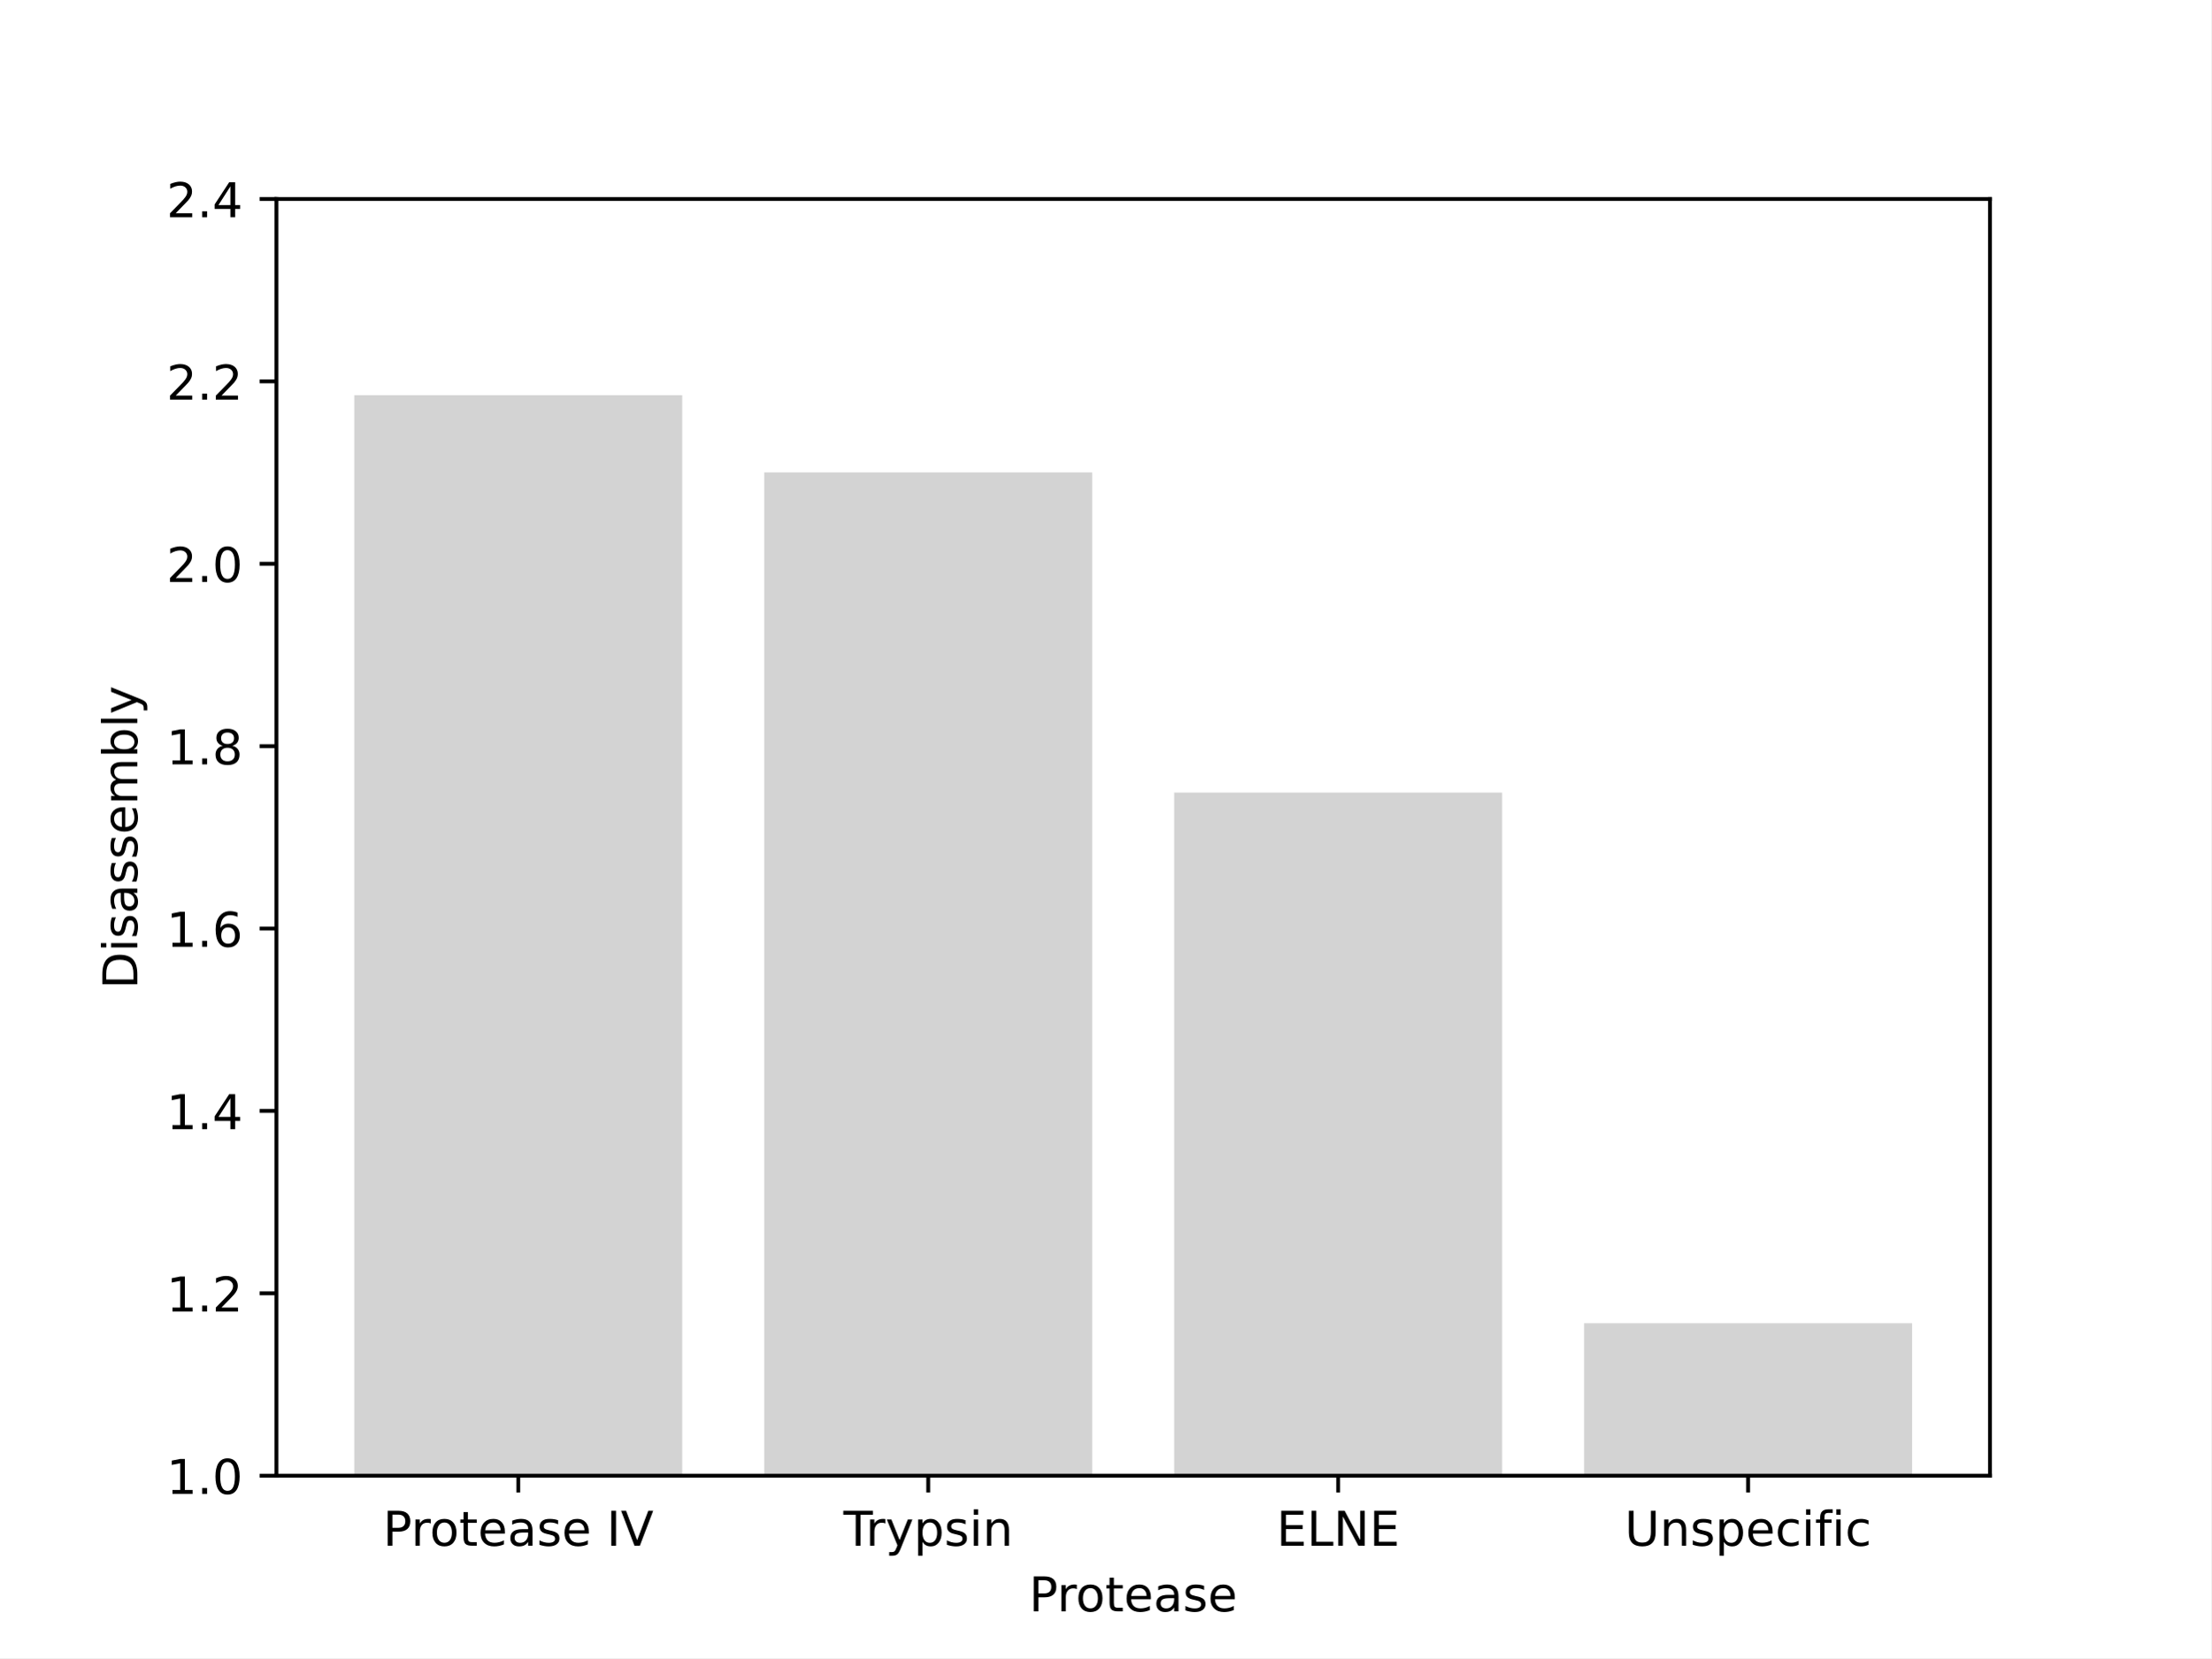
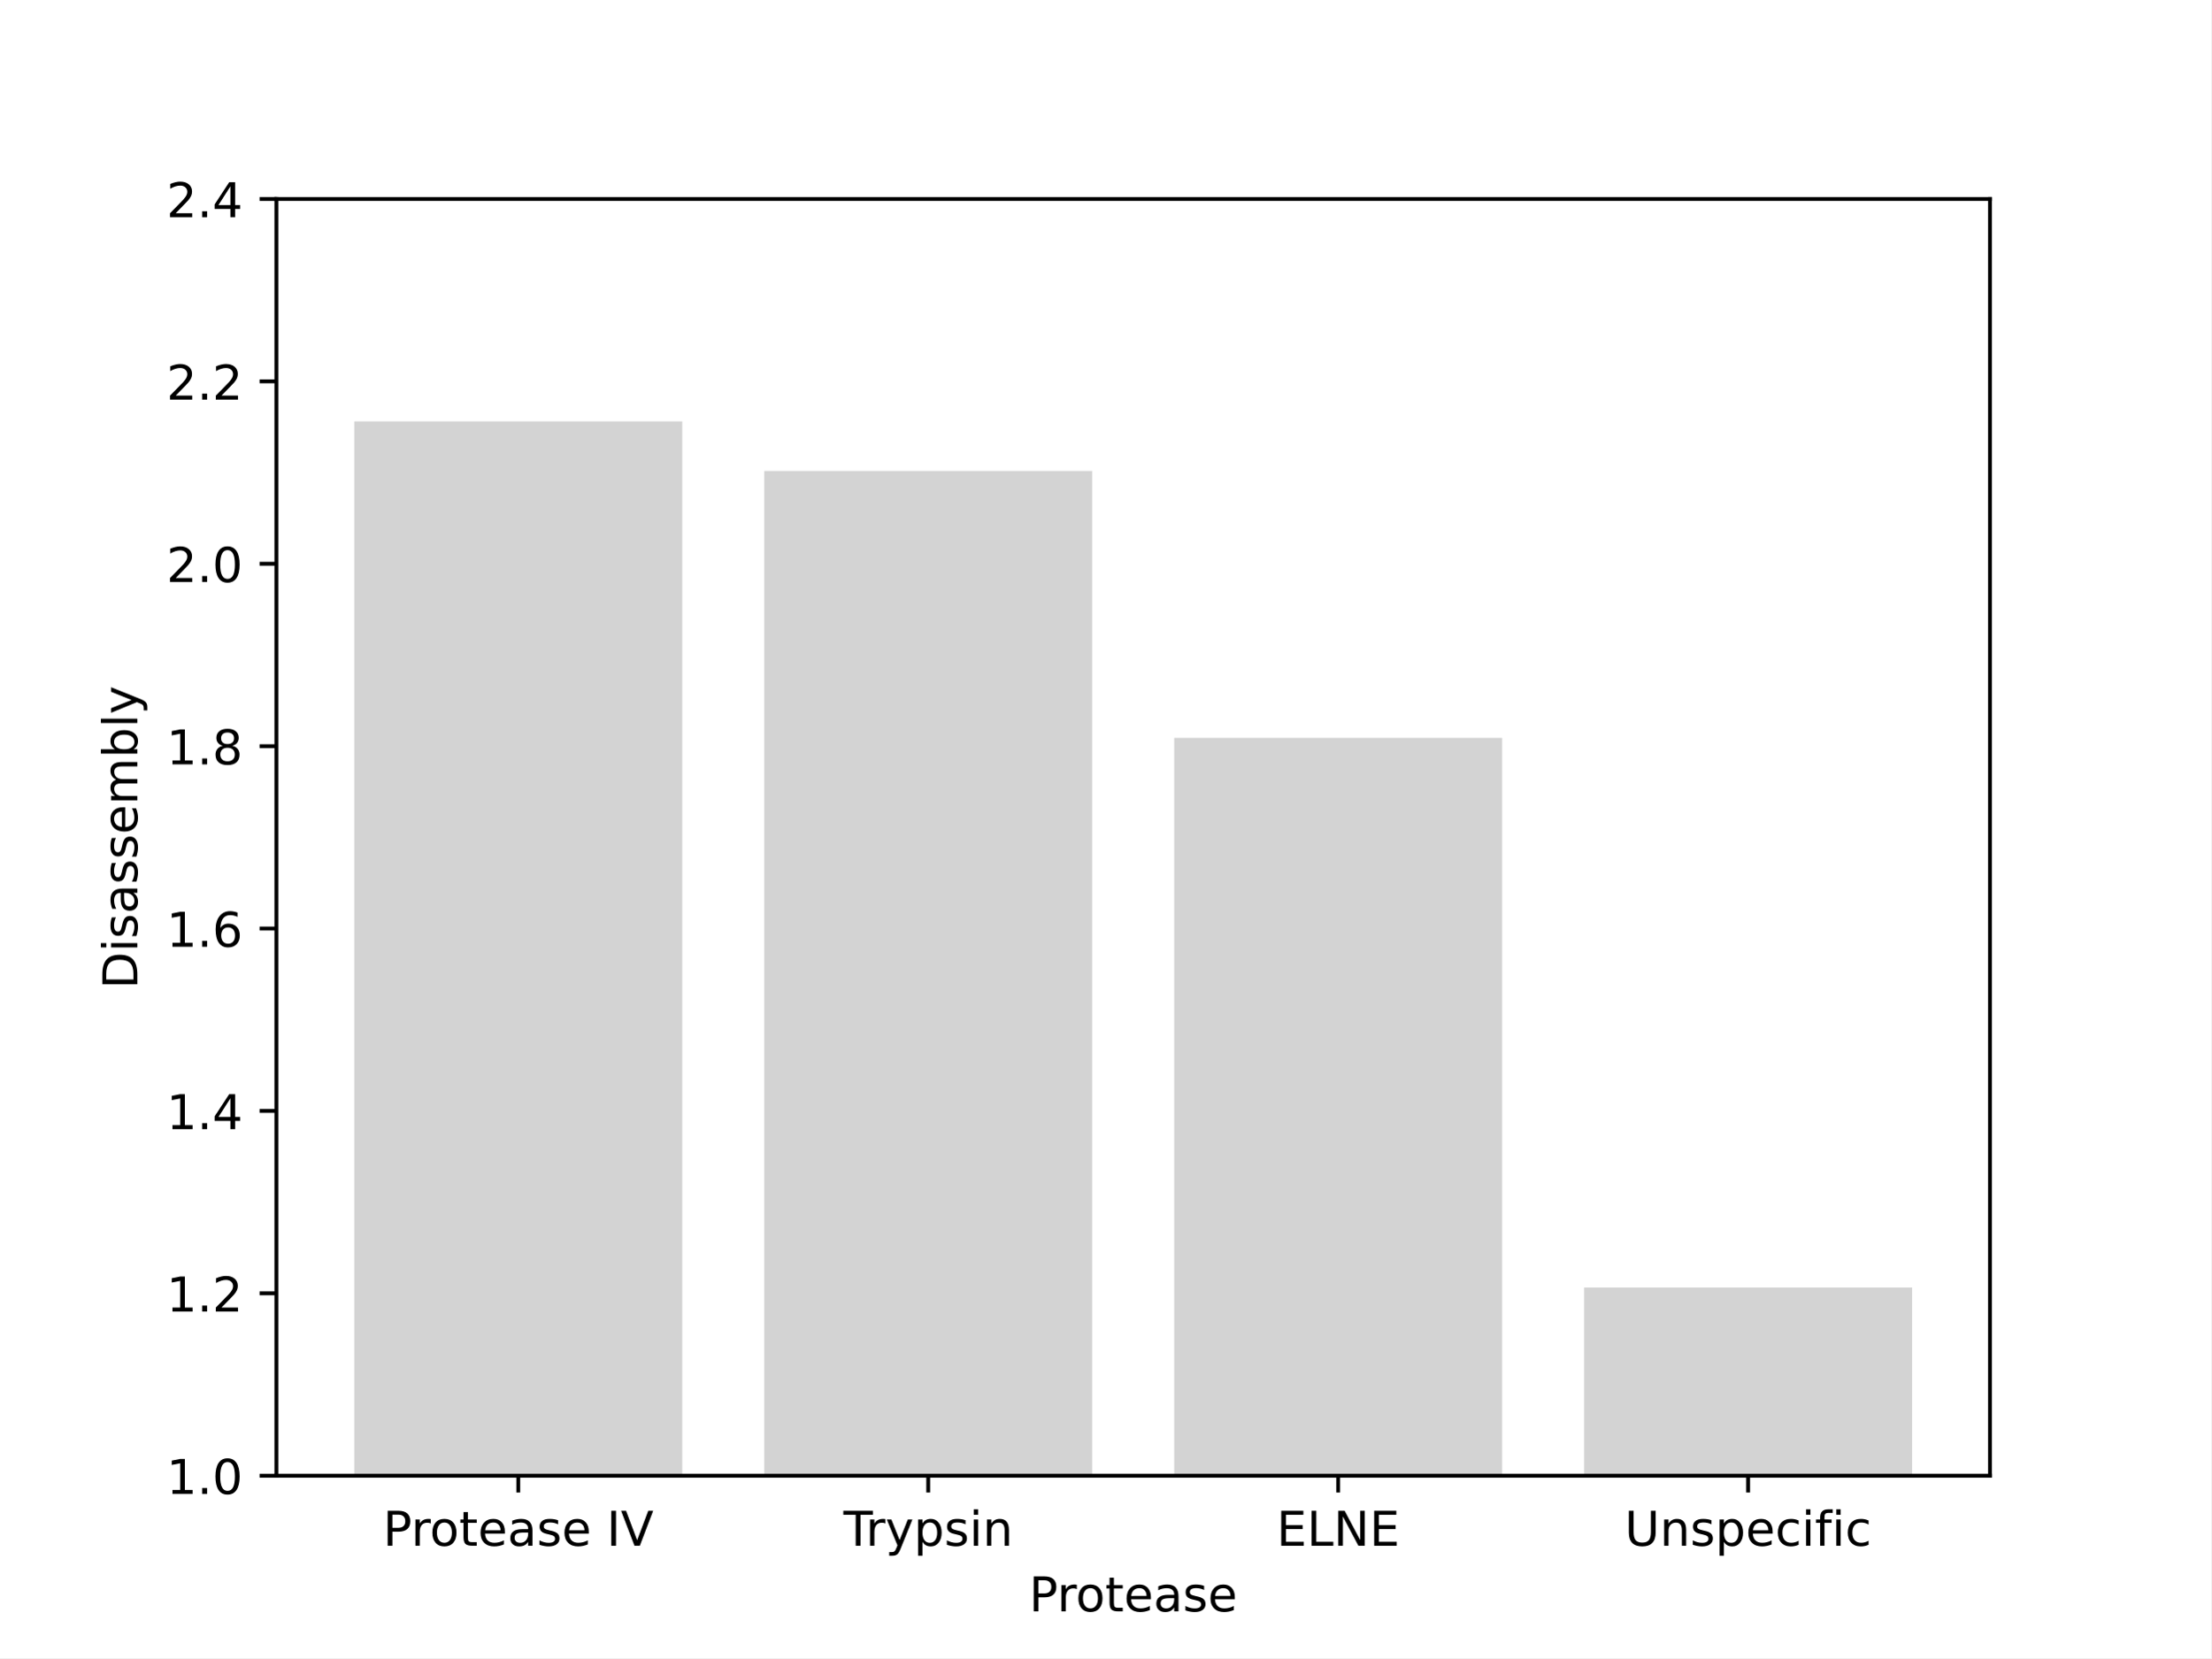
<svg xmlns="http://www.w3.org/2000/svg" xmlns:xlink="http://www.w3.org/1999/xlink" width="460.8pt" height="345.6pt" viewBox="0 0 460.8 345.6" version="1.1">
  <defs>
    <style type="text/css">*{stroke-linejoin: round; stroke-linecap: butt}</style>
  </defs>
  <g id="figure_1">
    <g id="patch_1">
      <path d="M 0 345.6  L 460.8 345.6  L 460.8 0  L 0 0  z " style="fill: #ffffff" />
    </g>
    <g id="axes_1">
      <g id="patch_2">
        <path d="M 57.6 307.584  L 414.72 307.584  L 414.72 41.472  L 57.6 41.472  z " style="fill: #ffffff" />
      </g>
      <g id="patch_3">
-         <path d="M 73.833 497.664  L 142.181 497.664  L 142.181 82.372  L 73.833 82.372  z " clip-path="url(#pfd20af13bb)" style="fill: #d3d3d3" />
+         <path d="M 73.833 497.664  L 142.181 497.664  L 142.181 87.822  L 73.833 87.822  z " clip-path="url(#p2df2e6c194)" style="fill: #d3d3d3" />
      </g>
      <g id="patch_4">
-         <path d="M 159.268 497.664  L 227.616 497.664  L 227.616 98.46  L 159.268 98.46  z " clip-path="url(#pfd20af13bb)" style="fill: #d3d3d3" />
+         <path d="M 159.268 497.664  L 227.616 497.664  L 227.616 98.164  L 159.268 98.164  z " clip-path="url(#p2df2e6c194)" style="fill: #d3d3d3" />
      </g>
      <g id="patch_5">
-         <path d="M 244.704 497.664  L 313.052 497.664  L 313.052 165.203  L 244.704 165.203  z " clip-path="url(#pfd20af13bb)" style="fill: #d3d3d3" />
+         <path d="M 244.704 497.664  L 313.052 497.664  L 313.052 153.792  L 244.704 153.792  z " clip-path="url(#p2df2e6c194)" style="fill: #d3d3d3" />
      </g>
      <g id="patch_6">
-         <path d="M 330.139 497.664  L 398.487 497.664  L 398.487 275.809  L 330.139 275.809  z " clip-path="url(#pfd20af13bb)" style="fill: #d3d3d3" />
+         <path d="M 330.139 497.664  L 398.487 497.664  L 398.487 268.362  L 330.139 268.362  z " clip-path="url(#p2df2e6c194)" style="fill: #d3d3d3" />
      </g>
      <g id="matplotlib.axis_1">
        <g id="xtick_1">
          <g id="line2d_1">
            <defs>
-               <path id="me114135c6b" d="M 0 0  L 0 3.5  " style="stroke: #000000; stroke-width: 0.8" />
+               <path id="m977ffad7bd" d="M 0 0  L 0 3.5  " style="stroke: #000000; stroke-width: 0.8" />
            </defs>
            <g>
-               <use xlink:href="#me114135c6b" x="108.007" y="307.584" style="stroke: #000000; stroke-width: 0.8" />
+               <use xlink:href="#m977ffad7bd" x="108.007" y="307.584" style="stroke: #000000; stroke-width: 0.8" />
            </g>
          </g>
          <g id="text_1">
            <g transform="translate(79.8108 322.1824) scale(0.1 -0.1)">
              <defs>
                <path id="DejaVuSans-50" d="M 1259 4147  L 1259 2394  L 2053 2394  Q 2494 2394 2734 2622  Q 2975 2850 2975 3272  Q 2975 3691 2734 3919  Q 2494 4147 2053 4147  L 1259 4147  z M 628 4666  L 2053 4666  Q 2838 4666 3239 4311  Q 3641 3956 3641 3272  Q 3641 2581 3239 2228  Q 2838 1875 2053 1875  L 1259 1875  L 1259 0  L 628 0  L 628 4666  z " transform="scale(0.015625)" />
                <path id="DejaVuSans-72" d="M 2631 2963  Q 2534 3019 2420 3045  Q 2306 3072 2169 3072  Q 1681 3072 1420 2755  Q 1159 2438 1159 1844  L 1159 0  L 581 0  L 581 3500  L 1159 3500  L 1159 2956  Q 1341 3275 1631 3429  Q 1922 3584 2338 3584  Q 2397 3584 2469 3576  Q 2541 3569 2628 3553  L 2631 2963  z " transform="scale(0.015625)" />
                <path id="DejaVuSans-6f" d="M 1959 3097  Q 1497 3097 1228 2736  Q 959 2375 959 1747  Q 959 1119 1226 758  Q 1494 397 1959 397  Q 2419 397 2687 759  Q 2956 1122 2956 1747  Q 2956 2369 2687 2733  Q 2419 3097 1959 3097  z M 1959 3584  Q 2709 3584 3137 3096  Q 3566 2609 3566 1747  Q 3566 888 3137 398  Q 2709 -91 1959 -91  Q 1206 -91 779 398  Q 353 888 353 1747  Q 353 2609 779 3096  Q 1206 3584 1959 3584  z " transform="scale(0.015625)" />
                <path id="DejaVuSans-74" d="M 1172 4494  L 1172 3500  L 2356 3500  L 2356 3053  L 1172 3053  L 1172 1153  Q 1172 725 1289 603  Q 1406 481 1766 481  L 2356 481  L 2356 0  L 1766 0  Q 1100 0 847 248  Q 594 497 594 1153  L 594 3053  L 172 3053  L 172 3500  L 594 3500  L 594 4494  L 1172 4494  z " transform="scale(0.015625)" />
                <path id="DejaVuSans-65" d="M 3597 1894  L 3597 1613  L 953 1613  Q 991 1019 1311 708  Q 1631 397 2203 397  Q 2534 397 2845 478  Q 3156 559 3463 722  L 3463 178  Q 3153 47 2828 -22  Q 2503 -91 2169 -91  Q 1331 -91 842 396  Q 353 884 353 1716  Q 353 2575 817 3079  Q 1281 3584 2069 3584  Q 2775 3584 3186 3129  Q 3597 2675 3597 1894  z M 3022 2063  Q 3016 2534 2758 2815  Q 2500 3097 2075 3097  Q 1594 3097 1305 2825  Q 1016 2553 972 2059  L 3022 2063  z " transform="scale(0.015625)" />
                <path id="DejaVuSans-61" d="M 2194 1759  Q 1497 1759 1228 1600  Q 959 1441 959 1056  Q 959 750 1161 570  Q 1363 391 1709 391  Q 2188 391 2477 730  Q 2766 1069 2766 1631  L 2766 1759  L 2194 1759  z M 3341 1997  L 3341 0  L 2766 0  L 2766 531  Q 2569 213 2275 61  Q 1981 -91 1556 -91  Q 1019 -91 701 211  Q 384 513 384 1019  Q 384 1609 779 1909  Q 1175 2209 1959 2209  L 2766 2209  L 2766 2266  Q 2766 2663 2505 2880  Q 2244 3097 1772 3097  Q 1472 3097 1187 3025  Q 903 2953 641 2809  L 641 3341  Q 956 3463 1253 3523  Q 1550 3584 1831 3584  Q 2591 3584 2966 3190  Q 3341 2797 3341 1997  z " transform="scale(0.015625)" />
                <path id="DejaVuSans-73" d="M 2834 3397  L 2834 2853  Q 2591 2978 2328 3040  Q 2066 3103 1784 3103  Q 1356 3103 1142 2972  Q 928 2841 928 2578  Q 928 2378 1081 2264  Q 1234 2150 1697 2047  L 1894 2003  Q 2506 1872 2764 1633  Q 3022 1394 3022 966  Q 3022 478 2636 193  Q 2250 -91 1575 -91  Q 1294 -91 989 -36  Q 684 19 347 128  L 347 722  Q 666 556 975 473  Q 1284 391 1588 391  Q 1994 391 2212 530  Q 2431 669 2431 922  Q 2431 1156 2273 1281  Q 2116 1406 1581 1522  L 1381 1569  Q 847 1681 609 1914  Q 372 2147 372 2553  Q 372 3047 722 3315  Q 1072 3584 1716 3584  Q 2034 3584 2315 3537  Q 2597 3491 2834 3397  z " transform="scale(0.015625)" />
                <path id="DejaVuSans-20" transform="scale(0.015625)" />
                <path id="DejaVuSans-49" d="M 628 4666  L 1259 4666  L 1259 0  L 628 0  L 628 4666  z " transform="scale(0.015625)" />
                <path id="DejaVuSans-56" d="M 1831 0  L 50 4666  L 709 4666  L 2188 738  L 3669 4666  L 4325 4666  L 2547 0  L 1831 0  z " transform="scale(0.015625)" />
              </defs>
              <use xlink:href="#DejaVuSans-50" />
              <use xlink:href="#DejaVuSans-72" x="58.553" />
              <use xlink:href="#DejaVuSans-6f" x="97.416" />
              <use xlink:href="#DejaVuSans-74" x="158.598" />
              <use xlink:href="#DejaVuSans-65" x="197.807" />
              <use xlink:href="#DejaVuSans-61" x="259.33" />
              <use xlink:href="#DejaVuSans-73" x="320.609" />
              <use xlink:href="#DejaVuSans-65" x="372.709" />
              <use xlink:href="#DejaVuSans-20" x="434.232" />
              <use xlink:href="#DejaVuSans-49" x="466.02" />
              <use xlink:href="#DejaVuSans-56" x="495.512" />
            </g>
          </g>
        </g>
        <g id="xtick_2">
          <g id="line2d_2">
            <g>
-               <use xlink:href="#me114135c6b" x="193.442" y="307.584" style="stroke: #000000; stroke-width: 0.8" />
+               <use xlink:href="#m977ffad7bd" x="193.442" y="307.584" style="stroke: #000000; stroke-width: 0.8" />
            </g>
          </g>
          <g id="text_2">
            <g transform="translate(175.7743 322.1824) scale(0.1 -0.1)">
              <defs>
                <path id="DejaVuSans-54" d="M -19 4666  L 3928 4666  L 3928 4134  L 2272 4134  L 2272 0  L 1638 0  L 1638 4134  L -19 4134  L -19 4666  z " transform="scale(0.015625)" />
                <path id="DejaVuSans-79" d="M 2059 -325  Q 1816 -950 1584 -1140  Q 1353 -1331 966 -1331  L 506 -1331  L 506 -850  L 844 -850  Q 1081 -850 1212 -737  Q 1344 -625 1503 -206  L 1606 56  L 191 3500  L 800 3500  L 1894 763  L 2988 3500  L 3597 3500  L 2059 -325  z " transform="scale(0.015625)" />
                <path id="DejaVuSans-70" d="M 1159 525  L 1159 -1331  L 581 -1331  L 581 3500  L 1159 3500  L 1159 2969  Q 1341 3281 1617 3432  Q 1894 3584 2278 3584  Q 2916 3584 3314 3078  Q 3713 2572 3713 1747  Q 3713 922 3314 415  Q 2916 -91 2278 -91  Q 1894 -91 1617 61  Q 1341 213 1159 525  z M 3116 1747  Q 3116 2381 2855 2742  Q 2594 3103 2138 3103  Q 1681 3103 1420 2742  Q 1159 2381 1159 1747  Q 1159 1113 1420 752  Q 1681 391 2138 391  Q 2594 391 2855 752  Q 3116 1113 3116 1747  z " transform="scale(0.015625)" />
                <path id="DejaVuSans-69" d="M 603 3500  L 1178 3500  L 1178 0  L 603 0  L 603 3500  z M 603 4863  L 1178 4863  L 1178 4134  L 603 4134  L 603 4863  z " transform="scale(0.015625)" />
                <path id="DejaVuSans-6e" d="M 3513 2113  L 3513 0  L 2938 0  L 2938 2094  Q 2938 2591 2744 2837  Q 2550 3084 2163 3084  Q 1697 3084 1428 2787  Q 1159 2491 1159 1978  L 1159 0  L 581 0  L 581 3500  L 1159 3500  L 1159 2956  Q 1366 3272 1645 3428  Q 1925 3584 2291 3584  Q 2894 3584 3203 3211  Q 3513 2838 3513 2113  z " transform="scale(0.015625)" />
              </defs>
              <use xlink:href="#DejaVuSans-54" />
              <use xlink:href="#DejaVuSans-72" x="46.334" />
              <use xlink:href="#DejaVuSans-79" x="87.447" />
              <use xlink:href="#DejaVuSans-70" x="146.627" />
              <use xlink:href="#DejaVuSans-73" x="210.104" />
              <use xlink:href="#DejaVuSans-69" x="262.203" />
              <use xlink:href="#DejaVuSans-6e" x="289.986" />
            </g>
          </g>
        </g>
        <g id="xtick_3">
          <g id="line2d_3">
            <g>
-               <use xlink:href="#me114135c6b" x="278.878" y="307.584" style="stroke: #000000; stroke-width: 0.8" />
+               <use xlink:href="#m977ffad7bd" x="278.878" y="307.584" style="stroke: #000000; stroke-width: 0.8" />
            </g>
          </g>
          <g id="text_3">
            <g transform="translate(266.0324 322.1824) scale(0.1 -0.1)">
              <defs>
                <path id="DejaVuSans-45" d="M 628 4666  L 3578 4666  L 3578 4134  L 1259 4134  L 1259 2753  L 3481 2753  L 3481 2222  L 1259 2222  L 1259 531  L 3634 531  L 3634 0  L 628 0  L 628 4666  z " transform="scale(0.015625)" />
                <path id="DejaVuSans-4c" d="M 628 4666  L 1259 4666  L 1259 531  L 3531 531  L 3531 0  L 628 0  L 628 4666  z " transform="scale(0.015625)" />
                <path id="DejaVuSans-4e" d="M 628 4666  L 1478 4666  L 3547 763  L 3547 4666  L 4159 4666  L 4159 0  L 3309 0  L 1241 3903  L 1241 0  L 628 0  L 628 4666  z " transform="scale(0.015625)" />
              </defs>
              <use xlink:href="#DejaVuSans-45" />
              <use xlink:href="#DejaVuSans-4c" x="63.184" />
              <use xlink:href="#DejaVuSans-4e" x="118.896" />
              <use xlink:href="#DejaVuSans-45" x="193.701" />
            </g>
          </g>
        </g>
        <g id="xtick_4">
          <g id="line2d_4">
            <g>
-               <use xlink:href="#me114135c6b" x="364.313" y="307.584" style="stroke: #000000; stroke-width: 0.8" />
+               <use xlink:href="#m977ffad7bd" x="364.313" y="307.584" style="stroke: #000000; stroke-width: 0.8" />
            </g>
          </g>
          <g id="text_4">
            <g transform="translate(338.5928 322.1824) scale(0.1 -0.1)">
              <defs>
                <path id="DejaVuSans-55" d="M 556 4666  L 1191 4666  L 1191 1831  Q 1191 1081 1462 751  Q 1734 422 2344 422  Q 2950 422 3222 751  Q 3494 1081 3494 1831  L 3494 4666  L 4128 4666  L 4128 1753  Q 4128 841 3676 375  Q 3225 -91 2344 -91  Q 1459 -91 1007 375  Q 556 841 556 1753  L 556 4666  z " transform="scale(0.015625)" />
                <path id="DejaVuSans-63" d="M 3122 3366  L 3122 2828  Q 2878 2963 2633 3030  Q 2388 3097 2138 3097  Q 1578 3097 1268 2742  Q 959 2388 959 1747  Q 959 1106 1268 751  Q 1578 397 2138 397  Q 2388 397 2633 464  Q 2878 531 3122 666  L 3122 134  Q 2881 22 2623 -34  Q 2366 -91 2075 -91  Q 1284 -91 818 406  Q 353 903 353 1747  Q 353 2603 823 3093  Q 1294 3584 2113 3584  Q 2378 3584 2631 3529  Q 2884 3475 3122 3366  z " transform="scale(0.015625)" />
                <path id="DejaVuSans-66" d="M 2375 4863  L 2375 4384  L 1825 4384  Q 1516 4384 1395 4259  Q 1275 4134 1275 3809  L 1275 3500  L 2222 3500  L 2222 3053  L 1275 3053  L 1275 0  L 697 0  L 697 3053  L 147 3053  L 147 3500  L 697 3500  L 697 3744  Q 697 4328 969 4595  Q 1241 4863 1831 4863  L 2375 4863  z " transform="scale(0.015625)" />
              </defs>
              <use xlink:href="#DejaVuSans-55" />
              <use xlink:href="#DejaVuSans-6e" x="73.193" />
              <use xlink:href="#DejaVuSans-73" x="136.572" />
              <use xlink:href="#DejaVuSans-70" x="188.672" />
              <use xlink:href="#DejaVuSans-65" x="252.148" />
              <use xlink:href="#DejaVuSans-63" x="313.672" />
              <use xlink:href="#DejaVuSans-69" x="368.652" />
              <use xlink:href="#DejaVuSans-66" x="396.436" />
              <use xlink:href="#DejaVuSans-69" x="431.641" />
              <use xlink:href="#DejaVuSans-63" x="459.424" />
            </g>
          </g>
        </g>
        <g id="text_5">
          <g transform="translate(214.4483 335.8606) scale(0.1 -0.1)">
            <use xlink:href="#DejaVuSans-50" />
            <use xlink:href="#DejaVuSans-72" x="58.553" />
            <use xlink:href="#DejaVuSans-6f" x="97.416" />
            <use xlink:href="#DejaVuSans-74" x="158.598" />
            <use xlink:href="#DejaVuSans-65" x="197.807" />
            <use xlink:href="#DejaVuSans-61" x="259.33" />
            <use xlink:href="#DejaVuSans-73" x="320.609" />
            <use xlink:href="#DejaVuSans-65" x="372.709" />
          </g>
        </g>
      </g>
      <g id="matplotlib.axis_2">
        <g id="ytick_1">
          <g id="line2d_5">
            <defs>
-               <path id="m9ef7660324" d="M 0 0  L -3.5 0  " style="stroke: #000000; stroke-width: 0.8" />
+               <path id="m5eebdac0e8" d="M 0 0  L -3.5 0  " style="stroke: #000000; stroke-width: 0.8" />
            </defs>
            <g>
-               <use xlink:href="#m9ef7660324" x="57.6" y="307.584" style="stroke: #000000; stroke-width: 0.8" />
+               <use xlink:href="#m5eebdac0e8" x="57.6" y="307.584" style="stroke: #000000; stroke-width: 0.8" />
            </g>
          </g>
          <g id="text_6">
            <g transform="translate(34.69687 311.3832) scale(0.1 -0.1)">
              <defs>
                <path id="DejaVuSans-31" d="M 794 531  L 1825 531  L 1825 4091  L 703 3866  L 703 4441  L 1819 4666  L 2450 4666  L 2450 531  L 3481 531  L 3481 0  L 794 0  L 794 531  z " transform="scale(0.015625)" />
                <path id="DejaVuSans-2e" d="M 684 794  L 1344 794  L 1344 0  L 684 0  L 684 794  z " transform="scale(0.015625)" />
                <path id="DejaVuSans-30" d="M 2034 4250  Q 1547 4250 1301 3770  Q 1056 3291 1056 2328  Q 1056 1369 1301 889  Q 1547 409 2034 409  Q 2525 409 2770 889  Q 3016 1369 3016 2328  Q 3016 3291 2770 3770  Q 2525 4250 2034 4250  z M 2034 4750  Q 2819 4750 3233 4129  Q 3647 3509 3647 2328  Q 3647 1150 3233 529  Q 2819 -91 2034 -91  Q 1250 -91 836 529  Q 422 1150 422 2328  Q 422 3509 836 4129  Q 1250 4750 2034 4750  z " transform="scale(0.015625)" />
              </defs>
              <use xlink:href="#DejaVuSans-31" />
              <use xlink:href="#DejaVuSans-2e" x="63.623" />
              <use xlink:href="#DejaVuSans-30" x="95.41" />
            </g>
          </g>
        </g>
        <g id="ytick_2">
          <g id="line2d_6">
            <g>
-               <use xlink:href="#m9ef7660324" x="57.6" y="269.568" style="stroke: #000000; stroke-width: 0.8" />
+               <use xlink:href="#m5eebdac0e8" x="57.6" y="269.568" style="stroke: #000000; stroke-width: 0.8" />
            </g>
          </g>
          <g id="text_7">
            <g transform="translate(34.69687 273.3672) scale(0.1 -0.1)">
              <defs>
                <path id="DejaVuSans-32" d="M 1228 531  L 3431 531  L 3431 0  L 469 0  L 469 531  Q 828 903 1448 1529  Q 2069 2156 2228 2338  Q 2531 2678 2651 2914  Q 2772 3150 2772 3378  Q 2772 3750 2511 3984  Q 2250 4219 1831 4219  Q 1534 4219 1204 4116  Q 875 4013 500 3803  L 500 4441  Q 881 4594 1212 4672  Q 1544 4750 1819 4750  Q 2544 4750 2975 4387  Q 3406 4025 3406 3419  Q 3406 3131 3298 2873  Q 3191 2616 2906 2266  Q 2828 2175 2409 1742  Q 1991 1309 1228 531  z " transform="scale(0.015625)" />
              </defs>
              <use xlink:href="#DejaVuSans-31" />
              <use xlink:href="#DejaVuSans-2e" x="63.623" />
              <use xlink:href="#DejaVuSans-32" x="95.41" />
            </g>
          </g>
        </g>
        <g id="ytick_3">
          <g id="line2d_7">
            <g>
-               <use xlink:href="#m9ef7660324" x="57.6" y="231.552" style="stroke: #000000; stroke-width: 0.8" />
+               <use xlink:href="#m5eebdac0e8" x="57.6" y="231.552" style="stroke: #000000; stroke-width: 0.8" />
            </g>
          </g>
          <g id="text_8">
            <g transform="translate(34.69687 235.3512) scale(0.1 -0.1)">
              <defs>
                <path id="DejaVuSans-34" d="M 2419 4116  L 825 1625  L 2419 1625  L 2419 4116  z M 2253 4666  L 3047 4666  L 3047 1625  L 3713 1625  L 3713 1100  L 3047 1100  L 3047 0  L 2419 0  L 2419 1100  L 313 1100  L 313 1709  L 2253 4666  z " transform="scale(0.015625)" />
              </defs>
              <use xlink:href="#DejaVuSans-31" />
              <use xlink:href="#DejaVuSans-2e" x="63.623" />
              <use xlink:href="#DejaVuSans-34" x="95.41" />
            </g>
          </g>
        </g>
        <g id="ytick_4">
          <g id="line2d_8">
            <g>
-               <use xlink:href="#m9ef7660324" x="57.6" y="193.536" style="stroke: #000000; stroke-width: 0.8" />
+               <use xlink:href="#m5eebdac0e8" x="57.6" y="193.536" style="stroke: #000000; stroke-width: 0.8" />
            </g>
          </g>
          <g id="text_9">
            <g transform="translate(34.69687 197.3352) scale(0.1 -0.1)">
              <defs>
                <path id="DejaVuSans-36" d="M 2113 2584  Q 1688 2584 1439 2293  Q 1191 2003 1191 1497  Q 1191 994 1439 701  Q 1688 409 2113 409  Q 2538 409 2786 701  Q 3034 994 3034 1497  Q 3034 2003 2786 2293  Q 2538 2584 2113 2584  z M 3366 4563  L 3366 3988  Q 3128 4100 2886 4159  Q 2644 4219 2406 4219  Q 1781 4219 1451 3797  Q 1122 3375 1075 2522  Q 1259 2794 1537 2939  Q 1816 3084 2150 3084  Q 2853 3084 3261 2657  Q 3669 2231 3669 1497  Q 3669 778 3244 343  Q 2819 -91 2113 -91  Q 1303 -91 875 529  Q 447 1150 447 2328  Q 447 3434 972 4092  Q 1497 4750 2381 4750  Q 2619 4750 2861 4703  Q 3103 4656 3366 4563  z " transform="scale(0.015625)" />
              </defs>
              <use xlink:href="#DejaVuSans-31" />
              <use xlink:href="#DejaVuSans-2e" x="63.623" />
              <use xlink:href="#DejaVuSans-36" x="95.41" />
            </g>
          </g>
        </g>
        <g id="ytick_5">
          <g id="line2d_9">
            <g>
-               <use xlink:href="#m9ef7660324" x="57.6" y="155.52" style="stroke: #000000; stroke-width: 0.8" />
+               <use xlink:href="#m5eebdac0e8" x="57.6" y="155.52" style="stroke: #000000; stroke-width: 0.8" />
            </g>
          </g>
          <g id="text_10">
            <g transform="translate(34.69687 159.3192) scale(0.1 -0.1)">
              <defs>
                <path id="DejaVuSans-38" d="M 2034 2216  Q 1584 2216 1326 1975  Q 1069 1734 1069 1313  Q 1069 891 1326 650  Q 1584 409 2034 409  Q 2484 409 2743 651  Q 3003 894 3003 1313  Q 3003 1734 2745 1975  Q 2488 2216 2034 2216  z M 1403 2484  Q 997 2584 770 2862  Q 544 3141 544 3541  Q 544 4100 942 4425  Q 1341 4750 2034 4750  Q 2731 4750 3128 4425  Q 3525 4100 3525 3541  Q 3525 3141 3298 2862  Q 3072 2584 2669 2484  Q 3125 2378 3379 2068  Q 3634 1759 3634 1313  Q 3634 634 3220 271  Q 2806 -91 2034 -91  Q 1263 -91 848 271  Q 434 634 434 1313  Q 434 1759 690 2068  Q 947 2378 1403 2484  z M 1172 3481  Q 1172 3119 1398 2916  Q 1625 2713 2034 2713  Q 2441 2713 2670 2916  Q 2900 3119 2900 3481  Q 2900 3844 2670 4047  Q 2441 4250 2034 4250  Q 1625 4250 1398 4047  Q 1172 3844 1172 3481  z " transform="scale(0.015625)" />
              </defs>
              <use xlink:href="#DejaVuSans-31" />
              <use xlink:href="#DejaVuSans-2e" x="63.623" />
              <use xlink:href="#DejaVuSans-38" x="95.41" />
            </g>
          </g>
        </g>
        <g id="ytick_6">
          <g id="line2d_10">
            <g>
-               <use xlink:href="#m9ef7660324" x="57.6" y="117.504" style="stroke: #000000; stroke-width: 0.8" />
+               <use xlink:href="#m5eebdac0e8" x="57.6" y="117.504" style="stroke: #000000; stroke-width: 0.8" />
            </g>
          </g>
          <g id="text_11">
            <g transform="translate(34.69687 121.3032) scale(0.1 -0.1)">
              <use xlink:href="#DejaVuSans-32" />
              <use xlink:href="#DejaVuSans-2e" x="63.623" />
              <use xlink:href="#DejaVuSans-30" x="95.41" />
            </g>
          </g>
        </g>
        <g id="ytick_7">
          <g id="line2d_11">
            <g>
-               <use xlink:href="#m9ef7660324" x="57.6" y="79.488" style="stroke: #000000; stroke-width: 0.8" />
+               <use xlink:href="#m5eebdac0e8" x="57.6" y="79.488" style="stroke: #000000; stroke-width: 0.8" />
            </g>
          </g>
          <g id="text_12">
            <g transform="translate(34.69687 83.28722) scale(0.1 -0.1)">
              <use xlink:href="#DejaVuSans-32" />
              <use xlink:href="#DejaVuSans-2e" x="63.623" />
              <use xlink:href="#DejaVuSans-32" x="95.41" />
            </g>
          </g>
        </g>
        <g id="ytick_8">
          <g id="line2d_12">
            <g>
-               <use xlink:href="#m9ef7660324" x="57.6" y="41.472" style="stroke: #000000; stroke-width: 0.8" />
+               <use xlink:href="#m5eebdac0e8" x="57.6" y="41.472" style="stroke: #000000; stroke-width: 0.8" />
            </g>
          </g>
          <g id="text_13">
            <g transform="translate(34.69687 45.27122) scale(0.1 -0.1)">
              <use xlink:href="#DejaVuSans-32" />
              <use xlink:href="#DejaVuSans-2e" x="63.623" />
              <use xlink:href="#DejaVuSans-34" x="95.41" />
            </g>
          </g>
        </g>
        <g id="text_14">
          <g transform="translate(28.61719 206.1147) rotate(-90) scale(0.1 -0.1)">
            <defs>
              <path id="DejaVuSans-44" d="M 1259 4147  L 1259 519  L 2022 519  Q 2988 519 3436 956  Q 3884 1394 3884 2338  Q 3884 3275 3436 3711  Q 2988 4147 2022 4147  L 1259 4147  z M 628 4666  L 1925 4666  Q 3281 4666 3915 4102  Q 4550 3538 4550 2338  Q 4550 1131 3912 565  Q 3275 0 1925 0  L 628 0  L 628 4666  z " transform="scale(0.015625)" />
              <path id="DejaVuSans-6d" d="M 3328 2828  Q 3544 3216 3844 3400  Q 4144 3584 4550 3584  Q 5097 3584 5394 3201  Q 5691 2819 5691 2113  L 5691 0  L 5113 0  L 5113 2094  Q 5113 2597 4934 2840  Q 4756 3084 4391 3084  Q 3944 3084 3684 2787  Q 3425 2491 3425 1978  L 3425 0  L 2847 0  L 2847 2094  Q 2847 2600 2669 2842  Q 2491 3084 2119 3084  Q 1678 3084 1418 2786  Q 1159 2488 1159 1978  L 1159 0  L 581 0  L 581 3500  L 1159 3500  L 1159 2956  Q 1356 3278 1631 3431  Q 1906 3584 2284 3584  Q 2666 3584 2933 3390  Q 3200 3197 3328 2828  z " transform="scale(0.015625)" />
              <path id="DejaVuSans-62" d="M 3116 1747  Q 3116 2381 2855 2742  Q 2594 3103 2138 3103  Q 1681 3103 1420 2742  Q 1159 2381 1159 1747  Q 1159 1113 1420 752  Q 1681 391 2138 391  Q 2594 391 2855 752  Q 3116 1113 3116 1747  z M 1159 2969  Q 1341 3281 1617 3432  Q 1894 3584 2278 3584  Q 2916 3584 3314 3078  Q 3713 2572 3713 1747  Q 3713 922 3314 415  Q 2916 -91 2278 -91  Q 1894 -91 1617 61  Q 1341 213 1159 525  L 1159 0  L 581 0  L 581 4863  L 1159 4863  L 1159 2969  z " transform="scale(0.015625)" />
              <path id="DejaVuSans-6c" d="M 603 4863  L 1178 4863  L 1178 0  L 603 0  L 603 4863  z " transform="scale(0.015625)" />
            </defs>
            <use xlink:href="#DejaVuSans-44" />
            <use xlink:href="#DejaVuSans-69" x="77.002" />
            <use xlink:href="#DejaVuSans-73" x="104.785" />
            <use xlink:href="#DejaVuSans-61" x="156.885" />
            <use xlink:href="#DejaVuSans-73" x="218.164" />
            <use xlink:href="#DejaVuSans-73" x="270.264" />
            <use xlink:href="#DejaVuSans-65" x="322.363" />
            <use xlink:href="#DejaVuSans-6d" x="383.887" />
            <use xlink:href="#DejaVuSans-62" x="481.299" />
            <use xlink:href="#DejaVuSans-6c" x="544.775" />
            <use xlink:href="#DejaVuSans-79" x="572.559" />
          </g>
        </g>
      </g>
      <g id="patch_7">
        <path d="M 57.6 307.584  L 57.6 41.472  " style="fill: none; stroke: #000000; stroke-width: 0.8; stroke-linejoin: miter; stroke-linecap: square" />
      </g>
      <g id="patch_8">
        <path d="M 414.72 307.584  L 414.72 41.472  " style="fill: none; stroke: #000000; stroke-width: 0.8; stroke-linejoin: miter; stroke-linecap: square" />
      </g>
      <g id="patch_9">
        <path d="M 57.6 307.584  L 414.72 307.584  " style="fill: none; stroke: #000000; stroke-width: 0.8; stroke-linejoin: miter; stroke-linecap: square" />
      </g>
      <g id="patch_10">
        <path d="M 57.6 41.472  L 414.72 41.472  " style="fill: none; stroke: #000000; stroke-width: 0.8; stroke-linejoin: miter; stroke-linecap: square" />
      </g>
    </g>
  </g>
  <defs>
-     <clipPath id="pfd20af13bb">
+     <clipPath id="p2df2e6c194">
      <rect x="57.6" y="41.472" width="357.12" height="266.112" />
    </clipPath>
  </defs>
</svg>
